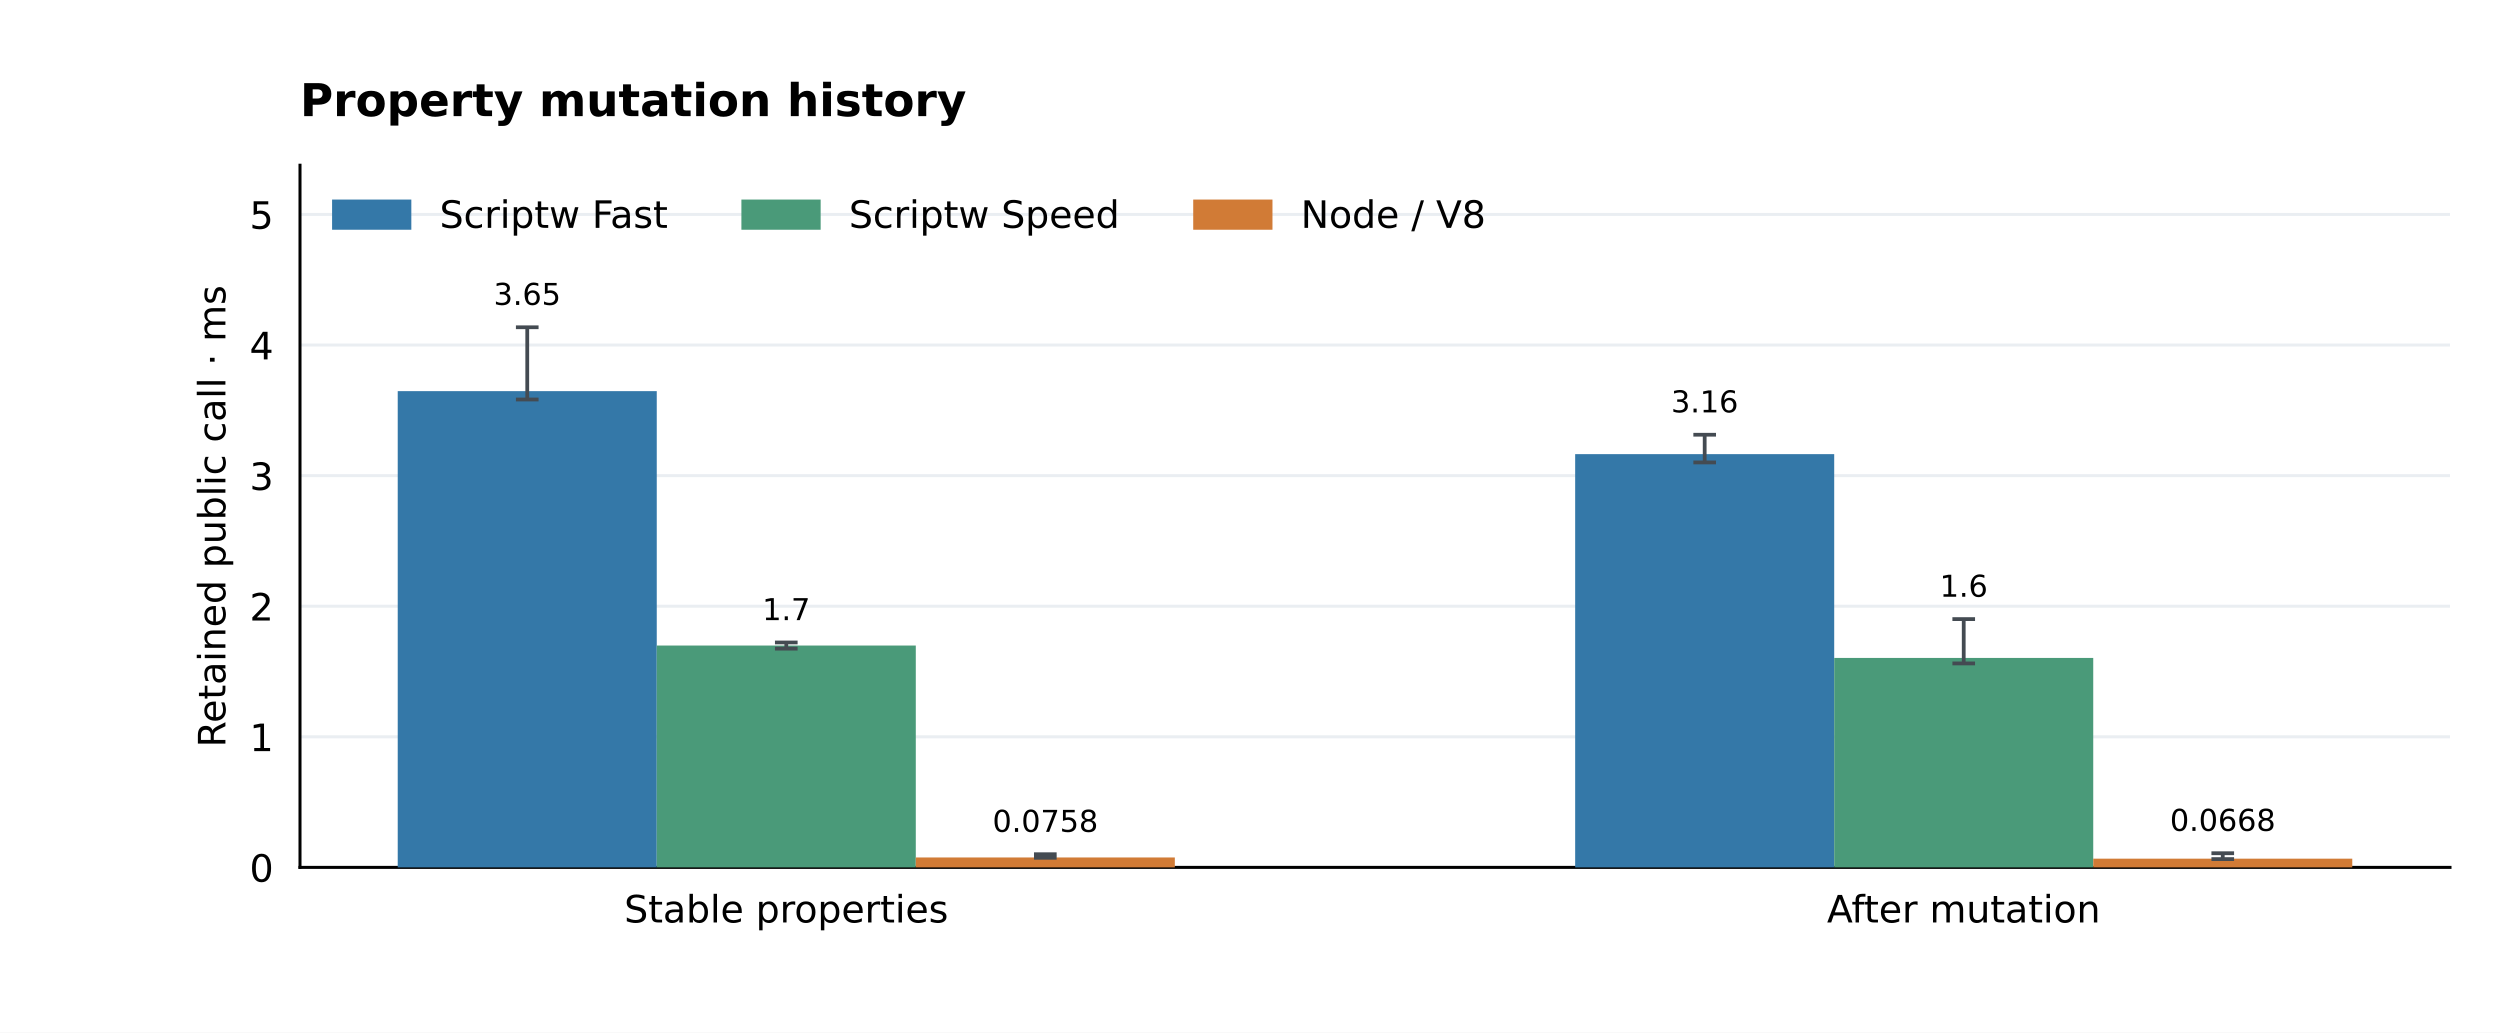
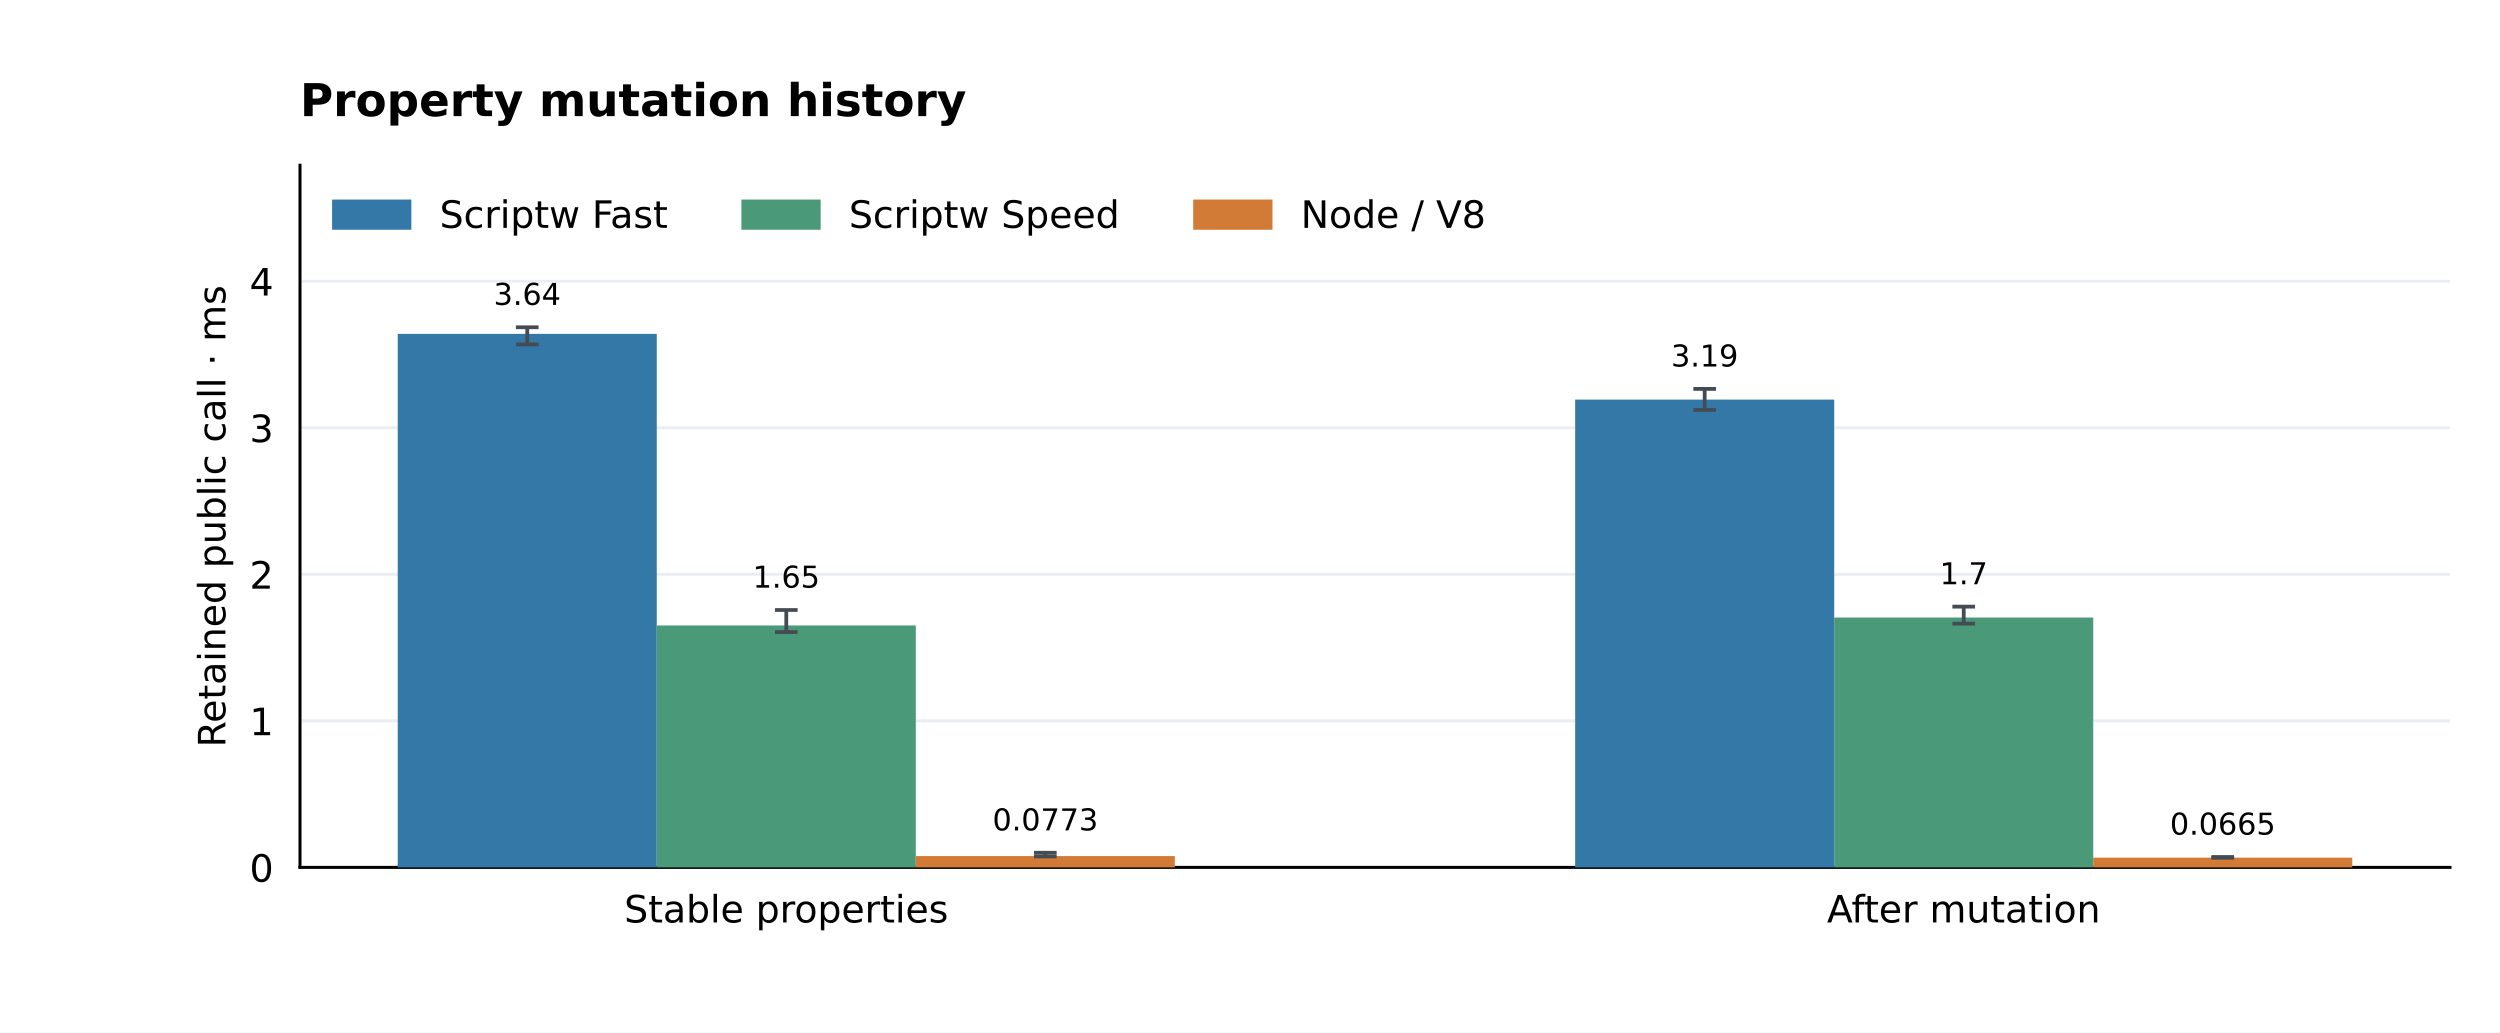
<svg xmlns="http://www.w3.org/2000/svg" xmlns:xlink="http://www.w3.org/1999/xlink" width="662.4pt" height="273.6pt" viewBox="0 0 662.4 273.6" version="1.1">
  <defs>
    <style type="text/css">*{stroke-linejoin: round; stroke-linecap: butt}</style>
  </defs>
  <g id="figure_1">
    <g id="patch_1">
      <path d="M 0 273.6 L 662.4 273.6 L 662.4 0 L 0 0 z " style="fill: #ffffff" />
    </g>
    <g id="axes_1">
      <g id="patch_2">
        <path d="M 79.488 229.824 L 649.152 229.824 L 649.152 43.776 L 79.488 43.776 z " style="fill: #ffffff" />
      </g>
      <g id="matplotlib.axis_1">
        <g id="xtick_1">
          <g id="line2d_1" />
          <g id="text_1">
            <text style="font-size: 10px; font-family: 'DejaVu Sans'; text-anchor: middle" x="208.333" y="244.422" transform="rotate(-0 208.3331 244.4224)">Stable properties</text>
          </g>
        </g>
        <g id="xtick_2">
          <g id="line2d_2" />
          <g id="text_2">
            <text style="font-size: 10px; font-family: 'DejaVu Sans'; text-anchor: middle" x="520.307" y="244.422" transform="rotate(-0 520.3069 244.4224)">After mutation</text>
          </g>
        </g>
      </g>
      <g id="matplotlib.axis_2">
        <g id="ytick_1">
          <g id="line2d_3">
            <path d="M 79.488 229.824 L 649.152 229.824 " clip-path="url(#p734627fd88)" style="fill: none; stroke: #eaeef2; stroke-width: 0.8; stroke-linecap: square" />
          </g>
          <g id="line2d_4" />
          <g id="text_3">
            <text style="font-size: 10px; font-family: 'DejaVu Sans'; text-anchor: end" x="72.488" y="233.623" transform="rotate(-0 72.488 233.6228)">0</text>
          </g>
        </g>
        <g id="ytick_2">
          <g id="line2d_5">
-             <path d="M 79.488 195.223 L 649.152 195.223 " clip-path="url(#p734627fd88)" style="fill: none; stroke: #eaeef2; stroke-width: 0.8; stroke-linecap: square" />
+             <path d="M 79.488 190.997 L 649.152 190.997 " clip-path="url(#p734627fd88)" style="fill: none; stroke: #eaeef2; stroke-width: 0.8; stroke-linecap: square" />
          </g>
          <g id="line2d_6" />
          <g id="text_4">
-             <text style="font-size: 10px; font-family: 'DejaVu Sans'; text-anchor: end" x="72.488" y="199.022" transform="rotate(-0 72.488 199.022)">1</text>
+             <text style="font-size: 10px; font-family: 'DejaVu Sans'; text-anchor: end" x="72.488" y="194.795" transform="rotate(-0 72.488 194.7954)">1</text>
          </g>
        </g>
        <g id="ytick_3">
          <g id="line2d_7">
-             <path d="M 79.488 160.622 L 649.152 160.622 " clip-path="url(#p734627fd88)" style="fill: none; stroke: #eaeef2; stroke-width: 0.8; stroke-linecap: square" />
+             <path d="M 79.488 152.169 L 649.152 152.169 " clip-path="url(#p734627fd88)" style="fill: none; stroke: #eaeef2; stroke-width: 0.8; stroke-linecap: square" />
          </g>
          <g id="line2d_8" />
          <g id="text_5">
-             <text style="font-size: 10px; font-family: 'DejaVu Sans'; text-anchor: end" x="72.488" y="164.421" transform="rotate(-0 72.488 164.4212)">2</text>
+             <text style="font-size: 10px; font-family: 'DejaVu Sans'; text-anchor: end" x="72.488" y="155.968" transform="rotate(-0 72.488 155.968)">2</text>
          </g>
        </g>
        <g id="ytick_4">
          <g id="line2d_9">
-             <path d="M 79.488 126.021 L 649.152 126.021 " clip-path="url(#p734627fd88)" style="fill: none; stroke: #eaeef2; stroke-width: 0.8; stroke-linecap: square" />
+             <path d="M 79.488 113.342 L 649.152 113.342 " clip-path="url(#p734627fd88)" style="fill: none; stroke: #eaeef2; stroke-width: 0.8; stroke-linecap: square" />
          </g>
          <g id="line2d_10" />
          <g id="text_6">
-             <text style="font-size: 10px; font-family: 'DejaVu Sans'; text-anchor: end" x="72.488" y="129.82" transform="rotate(-0 72.488 129.8203)">3</text>
+             <text style="font-size: 10px; font-family: 'DejaVu Sans'; text-anchor: end" x="72.488" y="117.141" transform="rotate(-0 72.488 117.1407)">3</text>
          </g>
        </g>
        <g id="ytick_5">
          <g id="line2d_11">
-             <path d="M 79.488 91.421 L 649.152 91.421 " clip-path="url(#p734627fd88)" style="fill: none; stroke: #eaeef2; stroke-width: 0.8; stroke-linecap: square" />
+             <path d="M 79.488 74.514 L 649.152 74.514 " clip-path="url(#p734627fd88)" style="fill: none; stroke: #eaeef2; stroke-width: 0.8; stroke-linecap: square" />
          </g>
          <g id="line2d_12" />
          <g id="text_7">
-             <text style="font-size: 10px; font-family: 'DejaVu Sans'; text-anchor: end" x="72.488" y="95.219" transform="rotate(-0 72.488 95.21947)">4</text>
-           </g>
-         </g>
-         <g id="ytick_6">
-           <g id="line2d_13">
-             <path d="M 79.488 56.82 L 649.152 56.82 " clip-path="url(#p734627fd88)" style="fill: none; stroke: #eaeef2; stroke-width: 0.8; stroke-linecap: square" />
-           </g>
-           <g id="line2d_14" />
-           <g id="text_8">
-             <text style="font-size: 10px; font-family: 'DejaVu Sans'; text-anchor: end" x="72.488" y="60.619" transform="rotate(-0 72.488 60.61863)">5</text>
-           </g>
-         </g>
-         <g id="text_9">
+             <text style="font-size: 10px; font-family: 'DejaVu Sans'; text-anchor: end" x="72.488" y="78.313" transform="rotate(-0 72.488 78.31326)">4</text>
+           </g>
+         </g>
+         <g id="text_8">
          <text style="font-size: 10px; font-family: 'DejaVu Sans'; text-anchor: middle" x="59.723" y="136.8" transform="rotate(-90 59.72316 136.8)">Retained public call · ms</text>
        </g>
      </g>
      <g id="patch_3">
        <path d="M 79.488 229.824 L 79.488 43.776 " style="fill: none; stroke: #000000; stroke-width: 0.8; stroke-linejoin: miter; stroke-linecap: square" />
      </g>
      <g id="patch_4">
        <path d="M 79.488 229.824 L 649.152 229.824 " style="fill: none; stroke: #000000; stroke-width: 0.8; stroke-linejoin: miter; stroke-linecap: square" />
      </g>
      <g id="patch_5">
-         <path d="M 105.382 229.824 L 174.016 229.824 L 174.016 103.638 L 105.382 103.638 z " clip-path="url(#p734627fd88)" style="fill: #3478a8" />
+         <path d="M 105.382 229.824 L 174.016 229.824 L 174.016 88.468 L 105.382 88.468 z " clip-path="url(#p734627fd88)" style="fill: #3478a8" />
+       </g>
+       <g id="text_9">
+         <text style="font-size: 8px; font-family: 'DejaVu Sans'; text-anchor: middle" x="139.699" y="80.788" transform="rotate(-0 139.6989 80.78828)">3.64</text>
+       </g>
+       <g id="patch_6">
+         <path d="M 417.356 229.824 L 485.99 229.824 L 485.99 105.874 L 417.356 105.874 z " clip-path="url(#p734627fd88)" style="fill: #3478a8" />
      </g>
      <g id="text_10">
-         <text style="font-size: 8px; font-family: 'DejaVu Sans'; text-anchor: middle" x="139.699" y="80.788" transform="rotate(-0 139.6989 80.78828)">3.65</text>
-       </g>
-       <g id="patch_6">
-         <path d="M 417.356 229.824 L 485.99 229.824 L 485.99 120.329 L 417.356 120.329 z " clip-path="url(#p734627fd88)" style="fill: #3478a8" />
+         <text style="font-size: 8px; font-family: 'DejaVu Sans'; text-anchor: middle" x="451.673" y="97.117" transform="rotate(-0 451.6726 97.11706)">3.19</text>
+       </g>
+       <g id="patch_7">
+         <path d="M 174.016 229.824 L 242.65 229.824 L 242.65 165.725 L 174.016 165.725 z " clip-path="url(#p734627fd88)" style="fill: #4a9a79" />
      </g>
      <g id="text_11">
-         <text style="font-size: 8px; font-family: 'DejaVu Sans'; text-anchor: middle" x="451.673" y="109.263" transform="rotate(-0 451.6726 109.2628)">3.16</text>
-       </g>
-       <g id="patch_7">
-         <path d="M 174.016 229.824 L 242.65 229.824 L 242.65 171.046 L 174.016 171.046 z " clip-path="url(#p734627fd88)" style="fill: #4a9a79" />
+         <text style="font-size: 8px; font-family: 'DejaVu Sans'; text-anchor: middle" x="208.333" y="155.706" transform="rotate(-0 208.3331 155.7063)">1.65</text>
+       </g>
+       <g id="patch_8">
+         <path d="M 485.99 229.824 L 554.624 229.824 L 554.624 163.623 L 485.99 163.623 z " clip-path="url(#p734627fd88)" style="fill: #4a9a79" />
      </g>
      <g id="text_12">
-         <text style="font-size: 8px; font-family: 'DejaVu Sans'; text-anchor: middle" x="208.333" y="164.305" transform="rotate(-0 208.3331 164.3047)">1.7</text>
-       </g>
-       <g id="patch_8">
-         <path d="M 485.99 229.824 L 554.624 229.824 L 554.624 174.327 L 485.99 174.327 z " clip-path="url(#p734627fd88)" style="fill: #4a9a79" />
+         <text style="font-size: 8px; font-family: 'DejaVu Sans'; text-anchor: middle" x="520.307" y="154.81" transform="rotate(-0 520.3069 154.8096)">1.7</text>
+       </g>
+       <g id="patch_9">
+         <path d="M 242.65 229.824 L 311.284 229.824 L 311.284 226.822 L 242.65 226.822 z " clip-path="url(#p734627fd88)" style="fill: #d17b36" />
      </g>
      <g id="text_13">
-         <text style="font-size: 8px; font-family: 'DejaVu Sans'; text-anchor: middle" x="520.307" y="158.112" transform="rotate(-0 520.3069 158.1122)">1.6</text>
-       </g>
-       <g id="patch_9">
-         <path d="M 242.65 229.824 L 311.284 229.824 L 311.284 227.201 L 242.65 227.201 z " clip-path="url(#p734627fd88)" style="fill: #d17b36" />
+         <text style="font-size: 8px; font-family: 'DejaVu Sans'; text-anchor: middle" x="276.967" y="220.028" transform="rotate(-0 276.9674 220.0276)">0.0773</text>
+       </g>
+       <g id="patch_10">
+         <path d="M 554.624 229.824 L 623.258 229.824 L 623.258 227.24 L 554.624 227.24 z " clip-path="url(#p734627fd88)" style="fill: #d17b36" />
      </g>
      <g id="text_14">
-         <text style="font-size: 8px; font-family: 'DejaVu Sans'; text-anchor: middle" x="276.967" y="220.412" transform="rotate(-0 276.9674 220.4119)">0.0758</text>
-       </g>
-       <g id="patch_10">
-         <path d="M 554.624 229.824 L 623.258 229.824 L 623.258 227.513 L 554.624 227.513 z " clip-path="url(#p734627fd88)" style="fill: #d17b36" />
+         <text style="font-size: 8px; font-family: 'DejaVu Sans'; text-anchor: middle" x="588.941" y="221.147" transform="rotate(-0 588.9411 221.1468)">0.0665</text>
      </g>
      <g id="text_15">
-         <text style="font-size: 8px; font-family: 'DejaVu Sans'; text-anchor: middle" x="588.941" y="220.152" transform="rotate(-0 588.9411 220.1522)">0.0668</text>
-       </g>
-       <g id="text_16">
        <text style="font-weight: 700; font-size: 12px; font-family: 'DejaVu Sans'; text-anchor: start" x="79.488" y="30.776" transform="rotate(-0 79.488 30.776)">Property mutation history</text>
      </g>
      <g id="LineCollection_1">
-         <path d="M 139.699 105.847 L 139.699 86.71 " clip-path="url(#p734627fd88)" style="fill: none; stroke: #444b52" />
-       </g>
-       <g id="line2d_15">
+         <path d="M 139.699 91.26 L 139.699 86.71 " clip-path="url(#p734627fd88)" style="fill: none; stroke: #444b52" />
+       </g>
+       <g id="line2d_13">
        <defs>
          <path id="m65b1cacb22" d="M 3 0 L -3 -0 " style="stroke: #444b52" />
        </defs>
        <g clip-path="url(#p734627fd88)">
-           <use xlink:href="#m65b1cacb22" x="139.699" y="105.847" style="fill: #1f77b4; stroke: #444b52" />
+           <use xlink:href="#m65b1cacb22" x="139.699" y="91.26" style="fill: #1f77b4; stroke: #444b52" />
+         </g>
+       </g>
+       <g id="line2d_14">
+         <g clip-path="url(#p734627fd88)">
+           <use xlink:href="#m65b1cacb22" x="139.699" y="86.71" style="fill: #1f77b4; stroke: #444b52" />
+         </g>
+       </g>
+       <g id="LineCollection_2">
+         <path d="M 451.673 108.618 L 451.673 103.039 " clip-path="url(#p734627fd88)" style="fill: none; stroke: #444b52" />
+       </g>
+       <g id="line2d_15">
+         <g clip-path="url(#p734627fd88)">
+           <use xlink:href="#m65b1cacb22" x="451.673" y="108.618" style="fill: #1f77b4; stroke: #444b52" />
        </g>
      </g>
      <g id="line2d_16">
        <g clip-path="url(#p734627fd88)">
-           <use xlink:href="#m65b1cacb22" x="139.699" y="86.71" style="fill: #1f77b4; stroke: #444b52" />
-         </g>
-       </g>
-       <g id="LineCollection_2">
-         <path d="M 451.673 122.525 L 451.673 115.185 " clip-path="url(#p734627fd88)" style="fill: none; stroke: #444b52" />
+           <use xlink:href="#m65b1cacb22" x="451.673" y="103.039" style="fill: #1f77b4; stroke: #444b52" />
+         </g>
+       </g>
+       <g id="LineCollection_3">
+         <path d="M 208.333 167.478 L 208.333 161.628 " clip-path="url(#p734627fd88)" style="fill: none; stroke: #444b52" />
      </g>
      <g id="line2d_17">
        <g clip-path="url(#p734627fd88)">
-           <use xlink:href="#m65b1cacb22" x="451.673" y="122.525" style="fill: #1f77b4; stroke: #444b52" />
+           <use xlink:href="#m65b1cacb22" x="208.333" y="167.478" style="fill: #1f77b4; stroke: #444b52" />
        </g>
      </g>
      <g id="line2d_18">
        <g clip-path="url(#p734627fd88)">
-           <use xlink:href="#m65b1cacb22" x="451.673" y="115.185" style="fill: #1f77b4; stroke: #444b52" />
-         </g>
-       </g>
-       <g id="LineCollection_3">
-         <path d="M 208.333 171.861 L 208.333 170.227 " clip-path="url(#p734627fd88)" style="fill: none; stroke: #444b52" />
+           <use xlink:href="#m65b1cacb22" x="208.333" y="161.628" style="fill: #1f77b4; stroke: #444b52" />
+         </g>
+       </g>
+       <g id="LineCollection_4">
+         <path d="M 520.307 165.237 L 520.307 160.732 " clip-path="url(#p734627fd88)" style="fill: none; stroke: #444b52" />
      </g>
      <g id="line2d_19">
        <g clip-path="url(#p734627fd88)">
-           <use xlink:href="#m65b1cacb22" x="208.333" y="171.861" style="fill: #1f77b4; stroke: #444b52" />
+           <use xlink:href="#m65b1cacb22" x="520.307" y="165.237" style="fill: #1f77b4; stroke: #444b52" />
        </g>
      </g>
      <g id="line2d_20">
        <g clip-path="url(#p734627fd88)">
-           <use xlink:href="#m65b1cacb22" x="208.333" y="170.227" style="fill: #1f77b4; stroke: #444b52" />
-         </g>
-       </g>
-       <g id="LineCollection_4">
-         <path d="M 520.307 175.787 L 520.307 164.034 " clip-path="url(#p734627fd88)" style="fill: none; stroke: #444b52" />
+           <use xlink:href="#m65b1cacb22" x="520.307" y="160.732" style="fill: #1f77b4; stroke: #444b52" />
+         </g>
+       </g>
+       <g id="LineCollection_5">
+         <path d="M 276.967 226.927 L 276.967 225.949 " clip-path="url(#p734627fd88)" style="fill: none; stroke: #444b52" />
      </g>
      <g id="line2d_21">
        <g clip-path="url(#p734627fd88)">
-           <use xlink:href="#m65b1cacb22" x="520.307" y="175.787" style="fill: #1f77b4; stroke: #444b52" />
+           <use xlink:href="#m65b1cacb22" x="276.967" y="226.927" style="fill: #1f77b4; stroke: #444b52" />
        </g>
      </g>
      <g id="line2d_22">
        <g clip-path="url(#p734627fd88)">
-           <use xlink:href="#m65b1cacb22" x="520.307" y="164.034" style="fill: #1f77b4; stroke: #444b52" />
-         </g>
-       </g>
-       <g id="LineCollection_5">
-         <path d="M 276.967 227.272 L 276.967 226.334 " clip-path="url(#p734627fd88)" style="fill: none; stroke: #444b52" />
+           <use xlink:href="#m65b1cacb22" x="276.967" y="225.949" style="fill: #1f77b4; stroke: #444b52" />
+         </g>
+       </g>
+       <g id="LineCollection_6">
+         <path d="M 588.941 227.269 L 588.941 227.069 " clip-path="url(#p734627fd88)" style="fill: none; stroke: #444b52" />
      </g>
      <g id="line2d_23">
        <g clip-path="url(#p734627fd88)">
-           <use xlink:href="#m65b1cacb22" x="276.967" y="227.272" style="fill: #1f77b4; stroke: #444b52" />
+           <use xlink:href="#m65b1cacb22" x="588.941" y="227.269" style="fill: #1f77b4; stroke: #444b52" />
        </g>
      </g>
      <g id="line2d_24">
        <g clip-path="url(#p734627fd88)">
-           <use xlink:href="#m65b1cacb22" x="276.967" y="226.334" style="fill: #1f77b4; stroke: #444b52" />
-         </g>
-       </g>
-       <g id="LineCollection_6">
-         <path d="M 588.941 227.627 L 588.941 226.074 " clip-path="url(#p734627fd88)" style="fill: none; stroke: #444b52" />
-       </g>
-       <g id="line2d_25">
-         <g clip-path="url(#p734627fd88)">
-           <use xlink:href="#m65b1cacb22" x="588.941" y="227.627" style="fill: #1f77b4; stroke: #444b52" />
-         </g>
-       </g>
-       <g id="line2d_26">
-         <g clip-path="url(#p734627fd88)">
-           <use xlink:href="#m65b1cacb22" x="588.941" y="226.074" style="fill: #1f77b4; stroke: #444b52" />
+           <use xlink:href="#m65b1cacb22" x="588.941" y="227.069" style="fill: #1f77b4; stroke: #444b52" />
        </g>
      </g>
      <g id="legend_1">
        <g id="patch_11">
          <path d="M 88.488 60.374 L 108.488 60.374 L 108.488 53.374 L 88.488 53.374 z " style="fill: #3478a8; stroke: #3478a8; stroke-linejoin: miter" />
        </g>
-         <g id="text_17">
+         <g id="text_16">
          <text style="font-size: 10px; font-family: 'DejaVu Sans'; text-anchor: start" x="116.488" y="60.374" transform="rotate(-0 116.488 60.37444)">Scriptw Fast</text>
        </g>
        <g id="patch_12">
          <path d="M 196.941 60.374 L 216.941 60.374 L 216.941 53.374 L 196.941 53.374 z " style="fill: #4a9a79; stroke: #4a9a79; stroke-linejoin: miter" />
        </g>
-         <g id="text_18">
+         <g id="text_17">
          <text style="font-size: 10px; font-family: 'DejaVu Sans'; text-anchor: start" x="224.941" y="60.374" transform="rotate(-0 224.9411 60.37444)">Scriptw Speed</text>
        </g>
        <g id="patch_13">
          <path d="M 316.654 60.374 L 336.654 60.374 L 336.654 53.374 L 316.654 53.374 z " style="fill: #d17b36; stroke: #d17b36; stroke-linejoin: miter" />
        </g>
-         <g id="text_19">
+         <g id="text_18">
          <text style="font-size: 10px; font-family: 'DejaVu Sans'; text-anchor: start" x="344.654" y="60.374" transform="rotate(-0 344.6536 60.37444)">Node / V8</text>
        </g>
      </g>
    </g>
  </g>
  <defs>
    <clipPath id="p734627fd88">
      <rect x="79.488" y="43.776" width="569.664" height="186.048" />
    </clipPath>
  </defs>
</svg>
